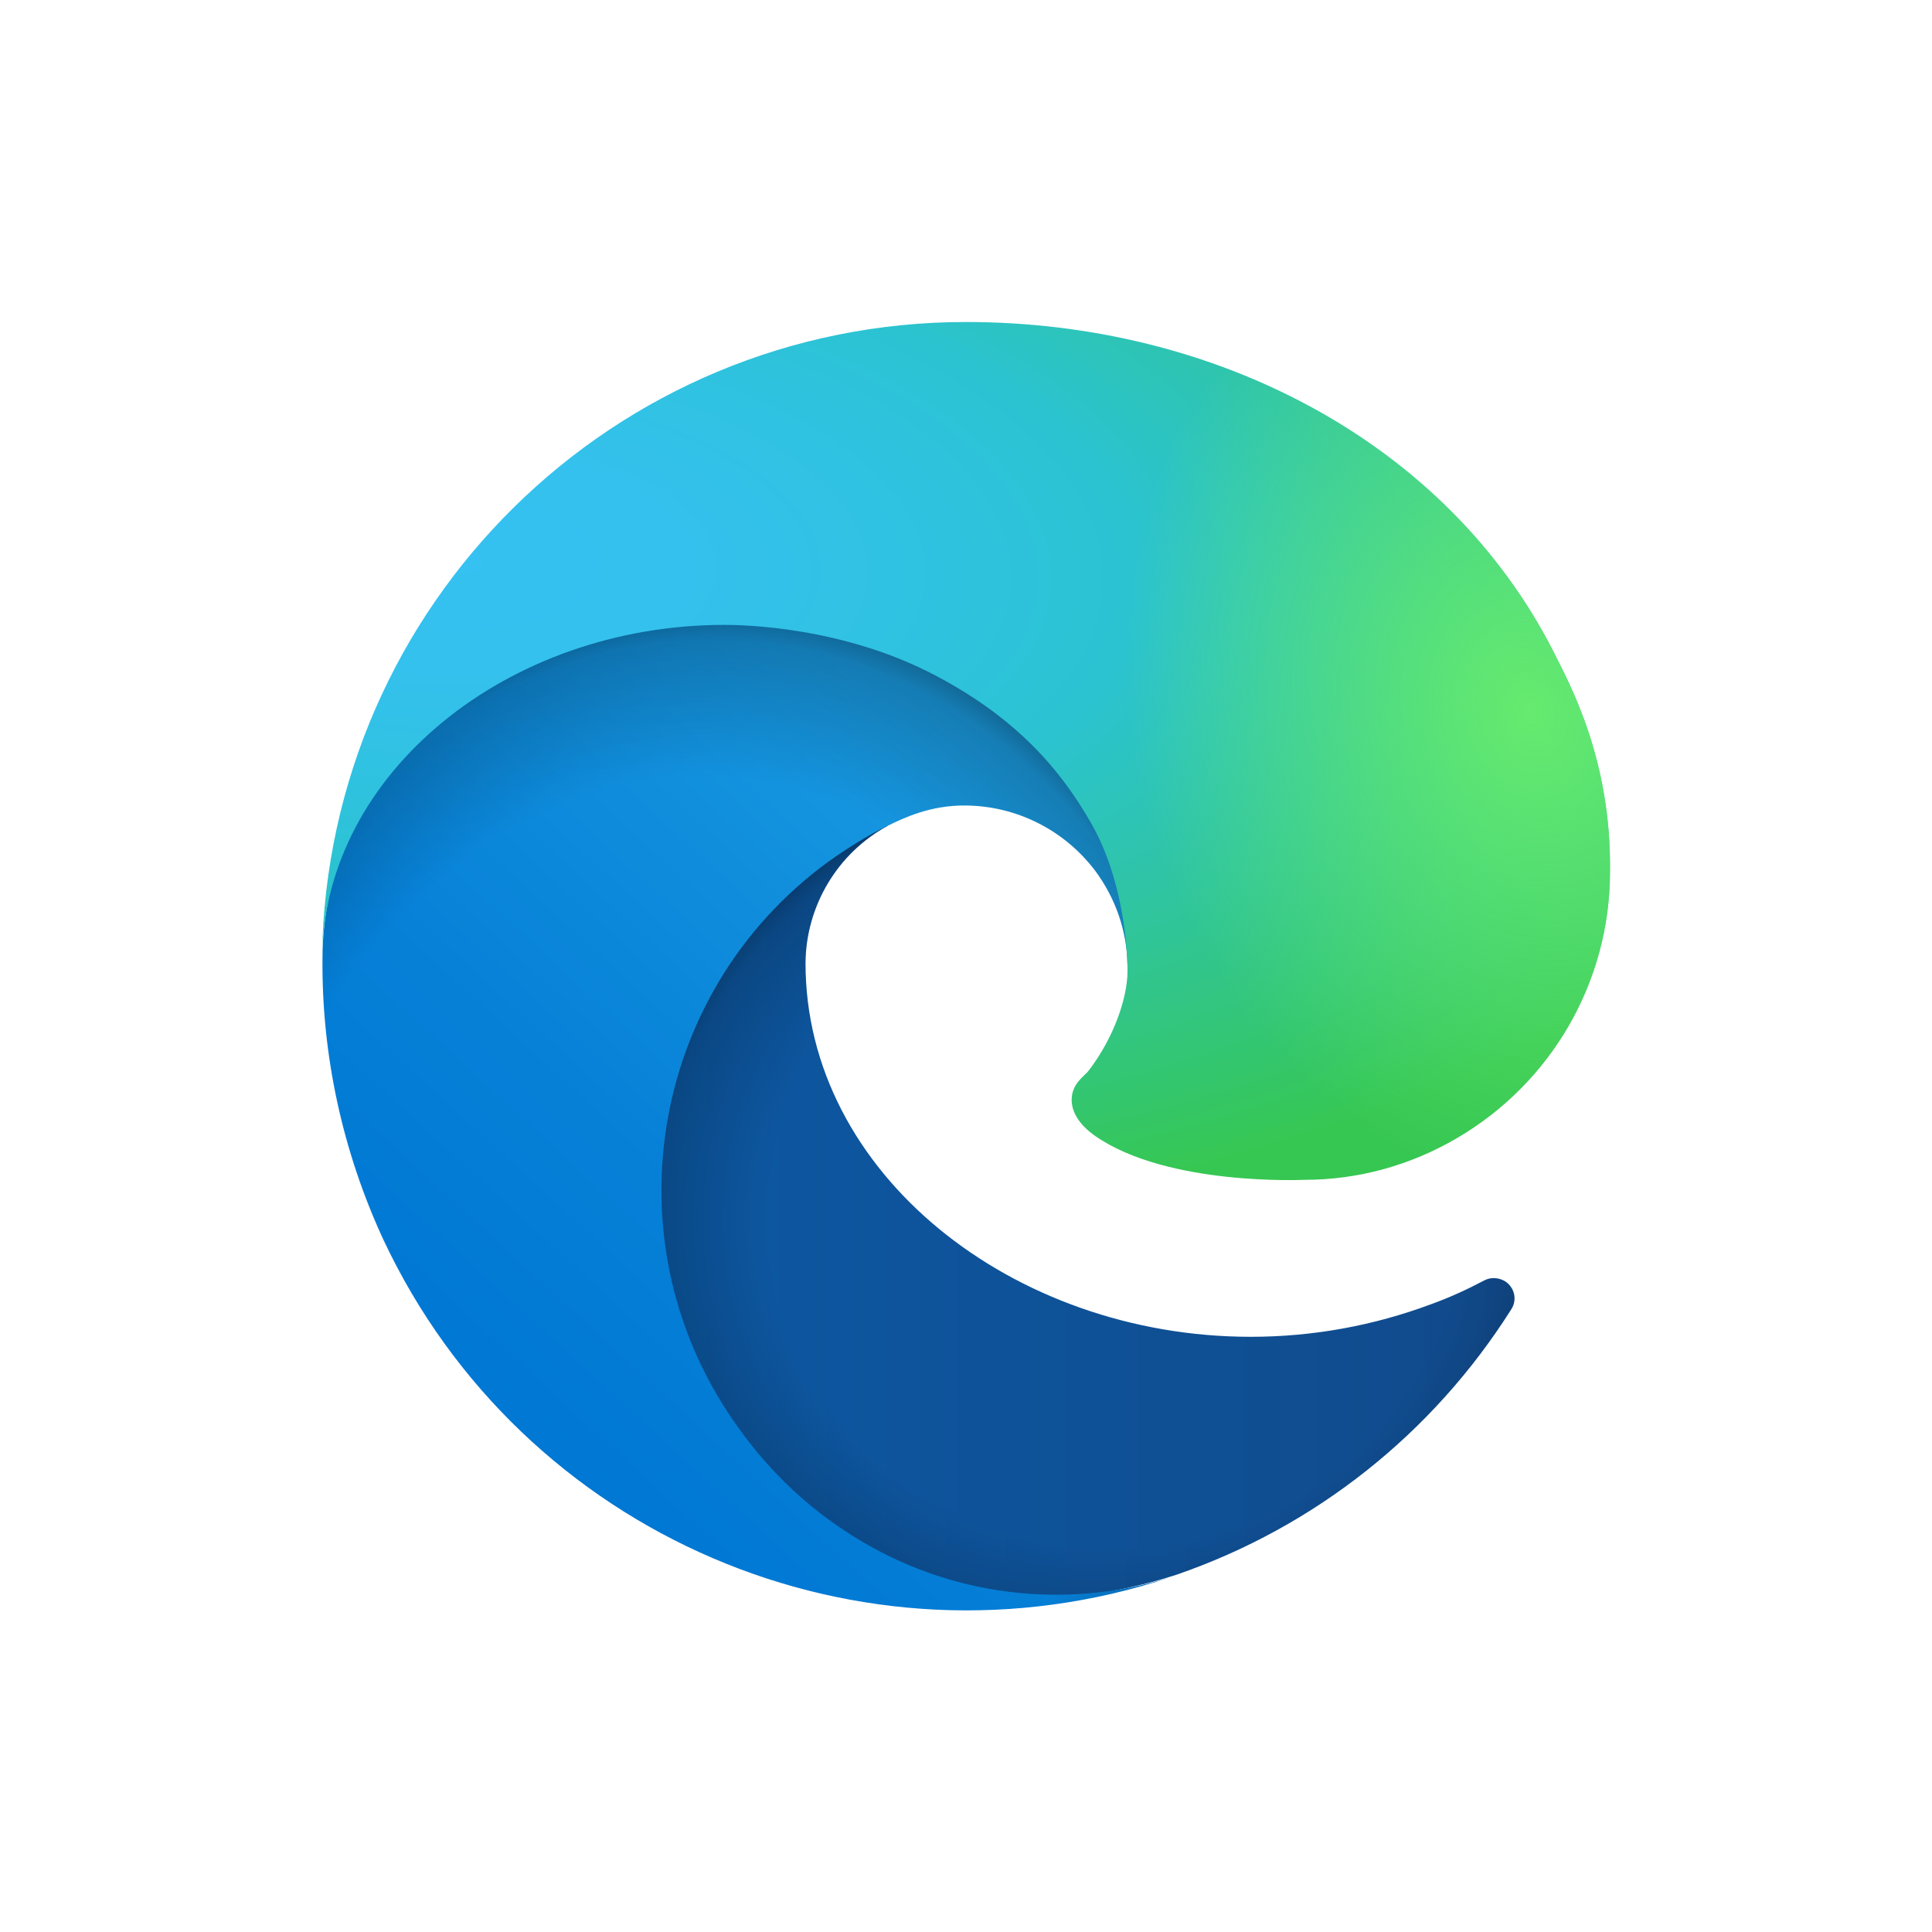
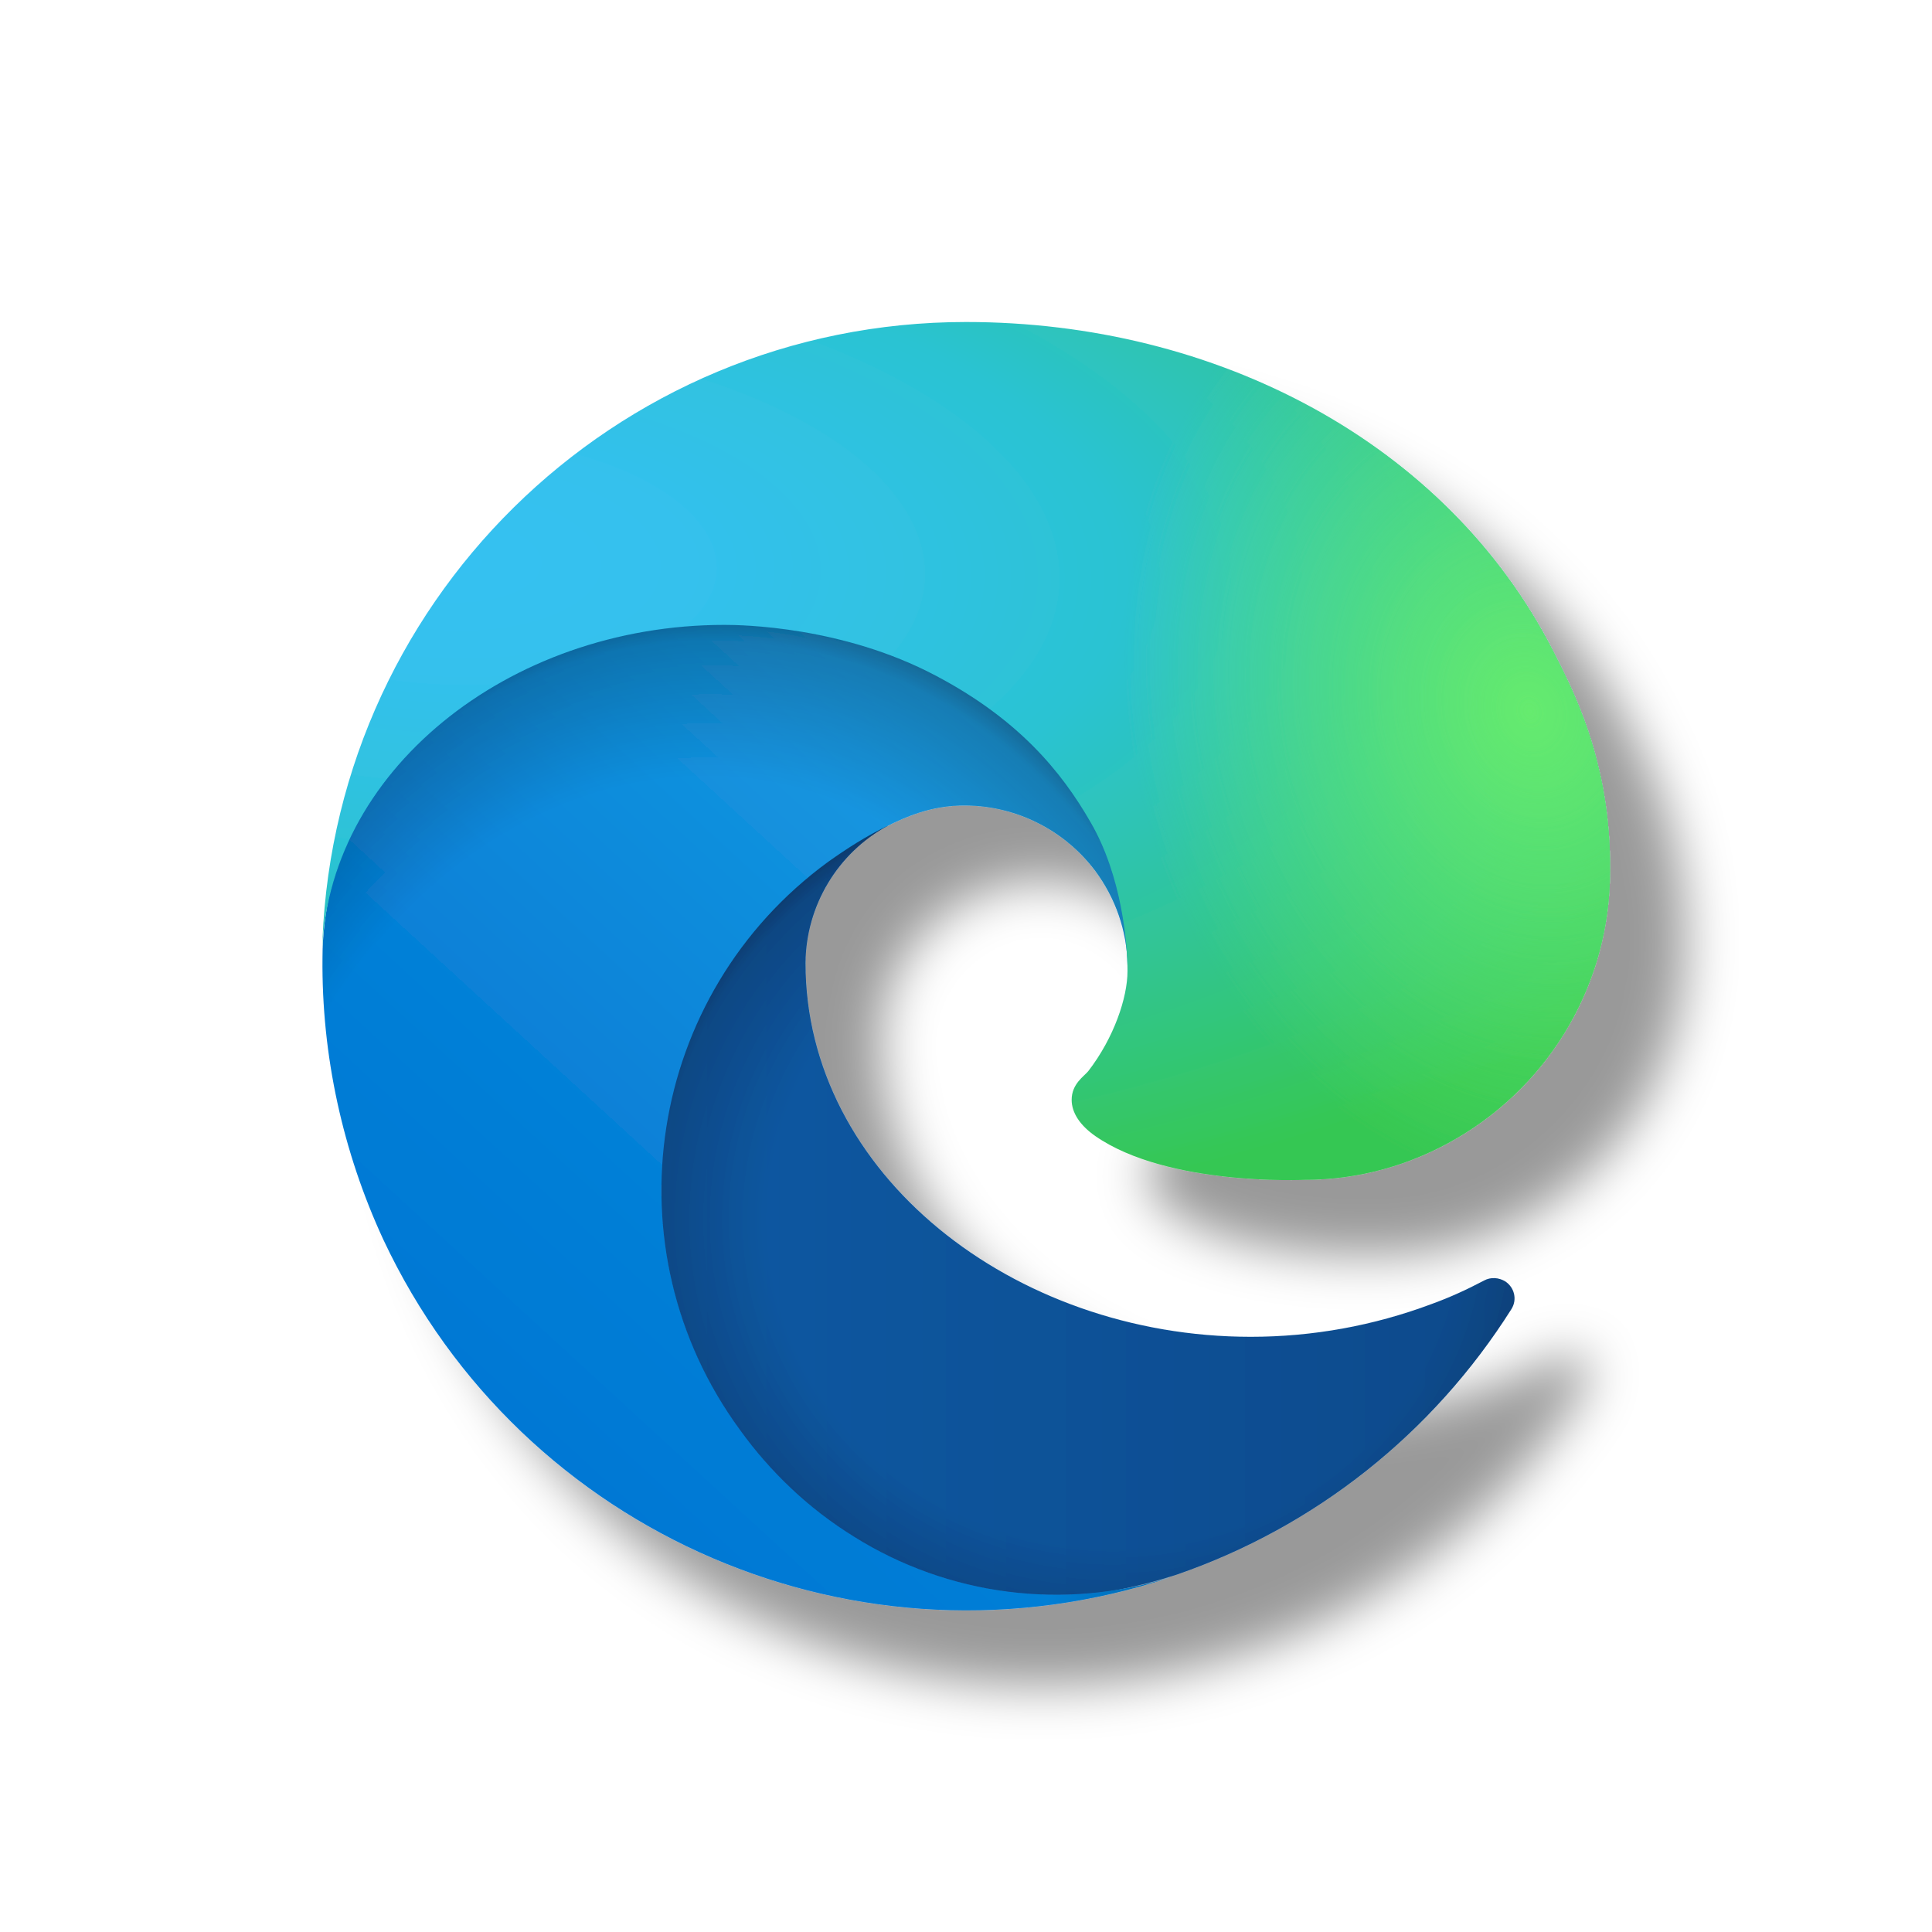
<svg xmlns="http://www.w3.org/2000/svg" viewBox="-64 -64 384 384">
  <style>
-     :root {
-         background: hsl(217, 45%, 25%);
-         filter: drop-shadow(5vh 5vh 5vh rgba(0, 0, 0, 0.5));
-     }
- </style>
+         :root {
+             background: hsl(217, 45%, 25%);
+         }
+     </style>
+   <defs>
+     <filter id="shadow">
+       <feDropShadow dx="15" dy="15" stdDeviation="5" flood-color="rgba(0, 0, 0)" flood-opacity="0.4" />
+     </filter>
+   </defs>
  <linearGradient id="a" gradientUnits="userSpaceOnUse" x1="58.704" x2="236.987" y1="177.02" y2="177.02">
    <stop offset="0" stop-color="#0c59a4" />
    <stop offset="1" stop-color="#114a8b" />
  </linearGradient>
  <radialGradient id="b" cx="161.83" cy="788.401" gradientTransform="matrix(.9999 0 0 .9498 -4.6217 -570.3868)" gradientUnits="userSpaceOnUse" r="95.38">
    <stop offset=".72" stop-opacity="0" />
    <stop offset=".95" stop-opacity=".53" />
    <stop offset="1" />
  </radialGradient>
  <linearGradient id="c" gradientUnits="userSpaceOnUse" x1="152.771" x2="41.398" y1="99.746" y2="221.059">
    <stop offset="0" stop-color="#1b9de2" />
    <stop offset=".16" stop-color="#1595df" />
    <stop offset=".67" stop-color="#0680d7" />
    <stop offset="1" stop-color="#0078d4" />
  </linearGradient>
  <radialGradient id="d" cx="-773.636" cy="746.715" gradientTransform="matrix(.15 -.9898 .8 .12 -410.7182 -656.3412)" gradientUnits="userSpaceOnUse" r="143.24">
    <stop offset=".76" stop-opacity="0" />
    <stop offset=".95" stop-opacity=".5" />
    <stop offset="1" />
  </radialGradient>
  <radialGradient id="e" cx="230.593" cy="-106.038" gradientTransform="matrix(-.0399975 .9998 -2.1299 -.07998414 -190.7749 -191.6354)" gradientUnits="userSpaceOnUse" r="202.43">
    <stop offset="0" stop-color="#35c1f1" />
    <stop offset=".11" stop-color="#34c1ed" />
    <stop offset=".23" stop-color="#2fc2df" />
    <stop offset=".31" stop-color="#2bc3d2" />
    <stop offset=".67" stop-color="#36c752" />
  </radialGradient>
  <radialGradient id="f" cx="536.357" cy="-117.703" gradientTransform="matrix(.28 .9598 -.78 .23 -1.9279 -410.3179)" gradientUnits="userSpaceOnUse" r="97.34">
    <stop offset="0" stop-color="#66eb6e" />
    <stop offset="1" stop-color="#66eb6e" stop-opacity="0" />
  </radialGradient>
-   <path d="m231 190.5c-3.4 1.8-6.9 3.4-10.5 4.7-11.5 4.3-23.6 6.5-35.9 6.5-47.3 0-88.5-32.5-88.5-74.3.1-11.4 6.4-21.9 16.4-27.3-42.8 1.8-53.8 46.4-53.8 72.5 0 73.9 68.1 81.4 82.8 81.4 7.9 0 19.8-2.3 27-4.6l1.3-.4c27.6-9.5 51-28.1 66.6-52.8 1.2-1.9.6-4.3-1.2-5.5-1.3-.8-2.9-.9-4.2-.2z" fill="url(#a)" />
-   <path d="m231 190.5c-3.4 1.8-6.9 3.4-10.5 4.7-11.5 4.3-23.6 6.5-35.9 6.5-47.3 0-88.5-32.5-88.5-74.3.1-11.4 6.4-21.9 16.4-27.3-42.8 1.8-53.8 46.4-53.8 72.5 0 73.9 68.1 81.4 82.8 81.4 7.9 0 19.8-2.3 27-4.6l1.3-.4c27.6-9.5 51-28.1 66.6-52.8 1.2-1.9.6-4.3-1.2-5.5-1.3-.8-2.9-.9-4.2-.2z" fill="url(#b)" opacity=".35" />
-   <path d="m105.7 241.4c-8.9-5.5-16.6-12.8-22.7-21.3-26.3-36-18.4-86.5 17.6-112.8 3.8-2.7 7.7-5.2 11.9-7.2 3.1-1.5 8.4-4.1 15.5-4 10.1.1 19.6 4.9 25.7 13 4 5.4 6.3 11.9 6.4 18.7 0-.2 24.5-79.6-80-79.6-43.9 0-80 41.7-80 78.2-.2 19.3 4 38.5 12.1 56 27.6 58.8 94.8 87.6 156.4 67.1-21.1 6.6-44.1 3.7-62.9-8.1z" fill="url(#c)" />
-   <path d="m105.7 241.4c-8.9-5.5-16.6-12.8-22.7-21.3-26.3-36-18.4-86.5 17.6-112.8 3.8-2.7 7.7-5.2 11.9-7.2 3.1-1.5 8.4-4.1 15.5-4 10.1.1 19.6 4.9 25.7 13 4 5.4 6.3 11.9 6.4 18.7 0-.2 24.5-79.6-80-79.6-43.9 0-80 41.7-80 78.2-.2 19.3 4 38.5 12.1 56 27.6 58.8 94.8 87.6 156.4 67.1-21.1 6.6-44.1 3.7-62.9-8.1z" fill="url(#d)" opacity=".41" />
-   <path d="m152.3 148.9c-.8 1-3.3 2.5-3.3 5.7 0 2.6 1.7 5.1 4.7 7.2 14.4 10 41.5 8.7 41.6 8.7 10.7 0 21.1-2.9 30.3-8.3 18.8-11 30.4-31.1 30.4-52.9.3-22.4-8-37.3-11.3-43.9-21.2-41.5-67-65.4-116.7-65.4-70 0-127 56.2-128 126.2.5-36.5 36.8-66 80-66 3.5 0 23.5.3 42 10.1 16.3 8.6 24.9 18.9 30.8 29.2 6.2 10.7 7.3 24.1 7.3 29.5 0 5.3-2.7 13.3-7.8 19.9z" fill="url(#e)" />
-   <path d="m152.3 148.9c-.8 1-3.3 2.5-3.3 5.7 0 2.6 1.7 5.1 4.7 7.2 14.4 10 41.5 8.7 41.6 8.7 10.7 0 21.1-2.9 30.3-8.3 18.8-11 30.4-31.1 30.4-52.9.3-22.4-8-37.3-11.3-43.9-21.2-41.5-67-65.4-116.7-65.4-70 0-127 56.2-128 126.2.5-36.5 36.8-66 80-66 3.5 0 23.5.3 42 10.1 16.3 8.6 24.9 18.9 30.8 29.2 6.2 10.7 7.3 24.1 7.3 29.5 0 5.3-2.7 13.3-7.8 19.9z" fill="url(#f)" />
+   <g filter="url(#shadow)">
+     <path d="m231 190.5c-3.4 1.8-6.9 3.4-10.5 4.7-11.5 4.3-23.6 6.5-35.9 6.5-47.3 0-88.5-32.5-88.5-74.3.1-11.4 6.4-21.9 16.4-27.3-42.8 1.8-53.8 46.4-53.8 72.5 0 73.9 68.1 81.4 82.8 81.4 7.9 0 19.8-2.3 27-4.6l1.3-.4c27.6-9.5 51-28.1 66.6-52.8 1.2-1.9.6-4.3-1.2-5.5-1.3-.8-2.9-.9-4.2-.2z" fill="url(#a)" />
+     <path d="m231 190.5c-3.4 1.8-6.9 3.4-10.5 4.7-11.5 4.3-23.6 6.5-35.9 6.5-47.3 0-88.5-32.5-88.5-74.3.1-11.4 6.4-21.9 16.4-27.3-42.8 1.8-53.8 46.4-53.8 72.5 0 73.9 68.1 81.4 82.8 81.4 7.9 0 19.8-2.3 27-4.6l1.3-.4c27.6-9.5 51-28.1 66.6-52.8 1.2-1.9.6-4.3-1.2-5.5-1.3-.8-2.9-.9-4.2-.2z" fill="url(#b)" opacity=".35" />
+     <path d="m105.7 241.4c-8.9-5.5-16.6-12.8-22.7-21.3-26.3-36-18.4-86.5 17.6-112.8 3.8-2.7 7.7-5.2 11.9-7.2 3.1-1.5 8.4-4.1 15.5-4 10.1.1 19.6 4.9 25.7 13 4 5.4 6.3 11.9 6.4 18.7 0-.2 24.5-79.6-80-79.6-43.9 0-80 41.7-80 78.2-.2 19.3 4 38.5 12.1 56 27.6 58.8 94.8 87.6 156.4 67.1-21.1 6.6-44.1 3.7-62.9-8.1z" fill="url(#c)" />
+     <path d="m105.7 241.4c-8.9-5.5-16.6-12.8-22.7-21.3-26.3-36-18.4-86.5 17.6-112.8 3.8-2.7 7.7-5.2 11.9-7.2 3.1-1.5 8.4-4.1 15.5-4 10.1.1 19.6 4.9 25.7 13 4 5.4 6.3 11.9 6.4 18.7 0-.2 24.5-79.6-80-79.6-43.9 0-80 41.7-80 78.2-.2 19.3 4 38.5 12.1 56 27.6 58.8 94.8 87.6 156.4 67.1-21.1 6.6-44.1 3.7-62.9-8.1z" fill="url(#d)" opacity=".41" />
+     <path d="m152.3 148.9c-.8 1-3.3 2.5-3.3 5.7 0 2.6 1.7 5.1 4.7 7.2 14.4 10 41.5 8.7 41.6 8.7 10.7 0 21.1-2.9 30.3-8.3 18.8-11 30.4-31.1 30.4-52.9.3-22.4-8-37.3-11.3-43.9-21.2-41.5-67-65.4-116.7-65.4-70 0-127 56.2-128 126.2.5-36.5 36.8-66 80-66 3.5 0 23.5.3 42 10.1 16.3 8.6 24.9 18.9 30.8 29.2 6.2 10.7 7.3 24.1 7.3 29.5 0 5.3-2.7 13.3-7.8 19.9z" fill="url(#e)" />
+     <path d="m152.3 148.9c-.8 1-3.3 2.5-3.3 5.7 0 2.6 1.7 5.1 4.7 7.2 14.4 10 41.5 8.7 41.6 8.7 10.7 0 21.1-2.9 30.3-8.3 18.8-11 30.4-31.1 30.4-52.9.3-22.4-8-37.3-11.3-43.9-21.2-41.5-67-65.4-116.7-65.4-70 0-127 56.2-128 126.2.5-36.5 36.8-66 80-66 3.5 0 23.5.3 42 10.1 16.3 8.6 24.9 18.9 30.8 29.2 6.2 10.7 7.3 24.1 7.3 29.5 0 5.3-2.7 13.3-7.8 19.9z" fill="url(#f)" />
+   </g>
</svg>
